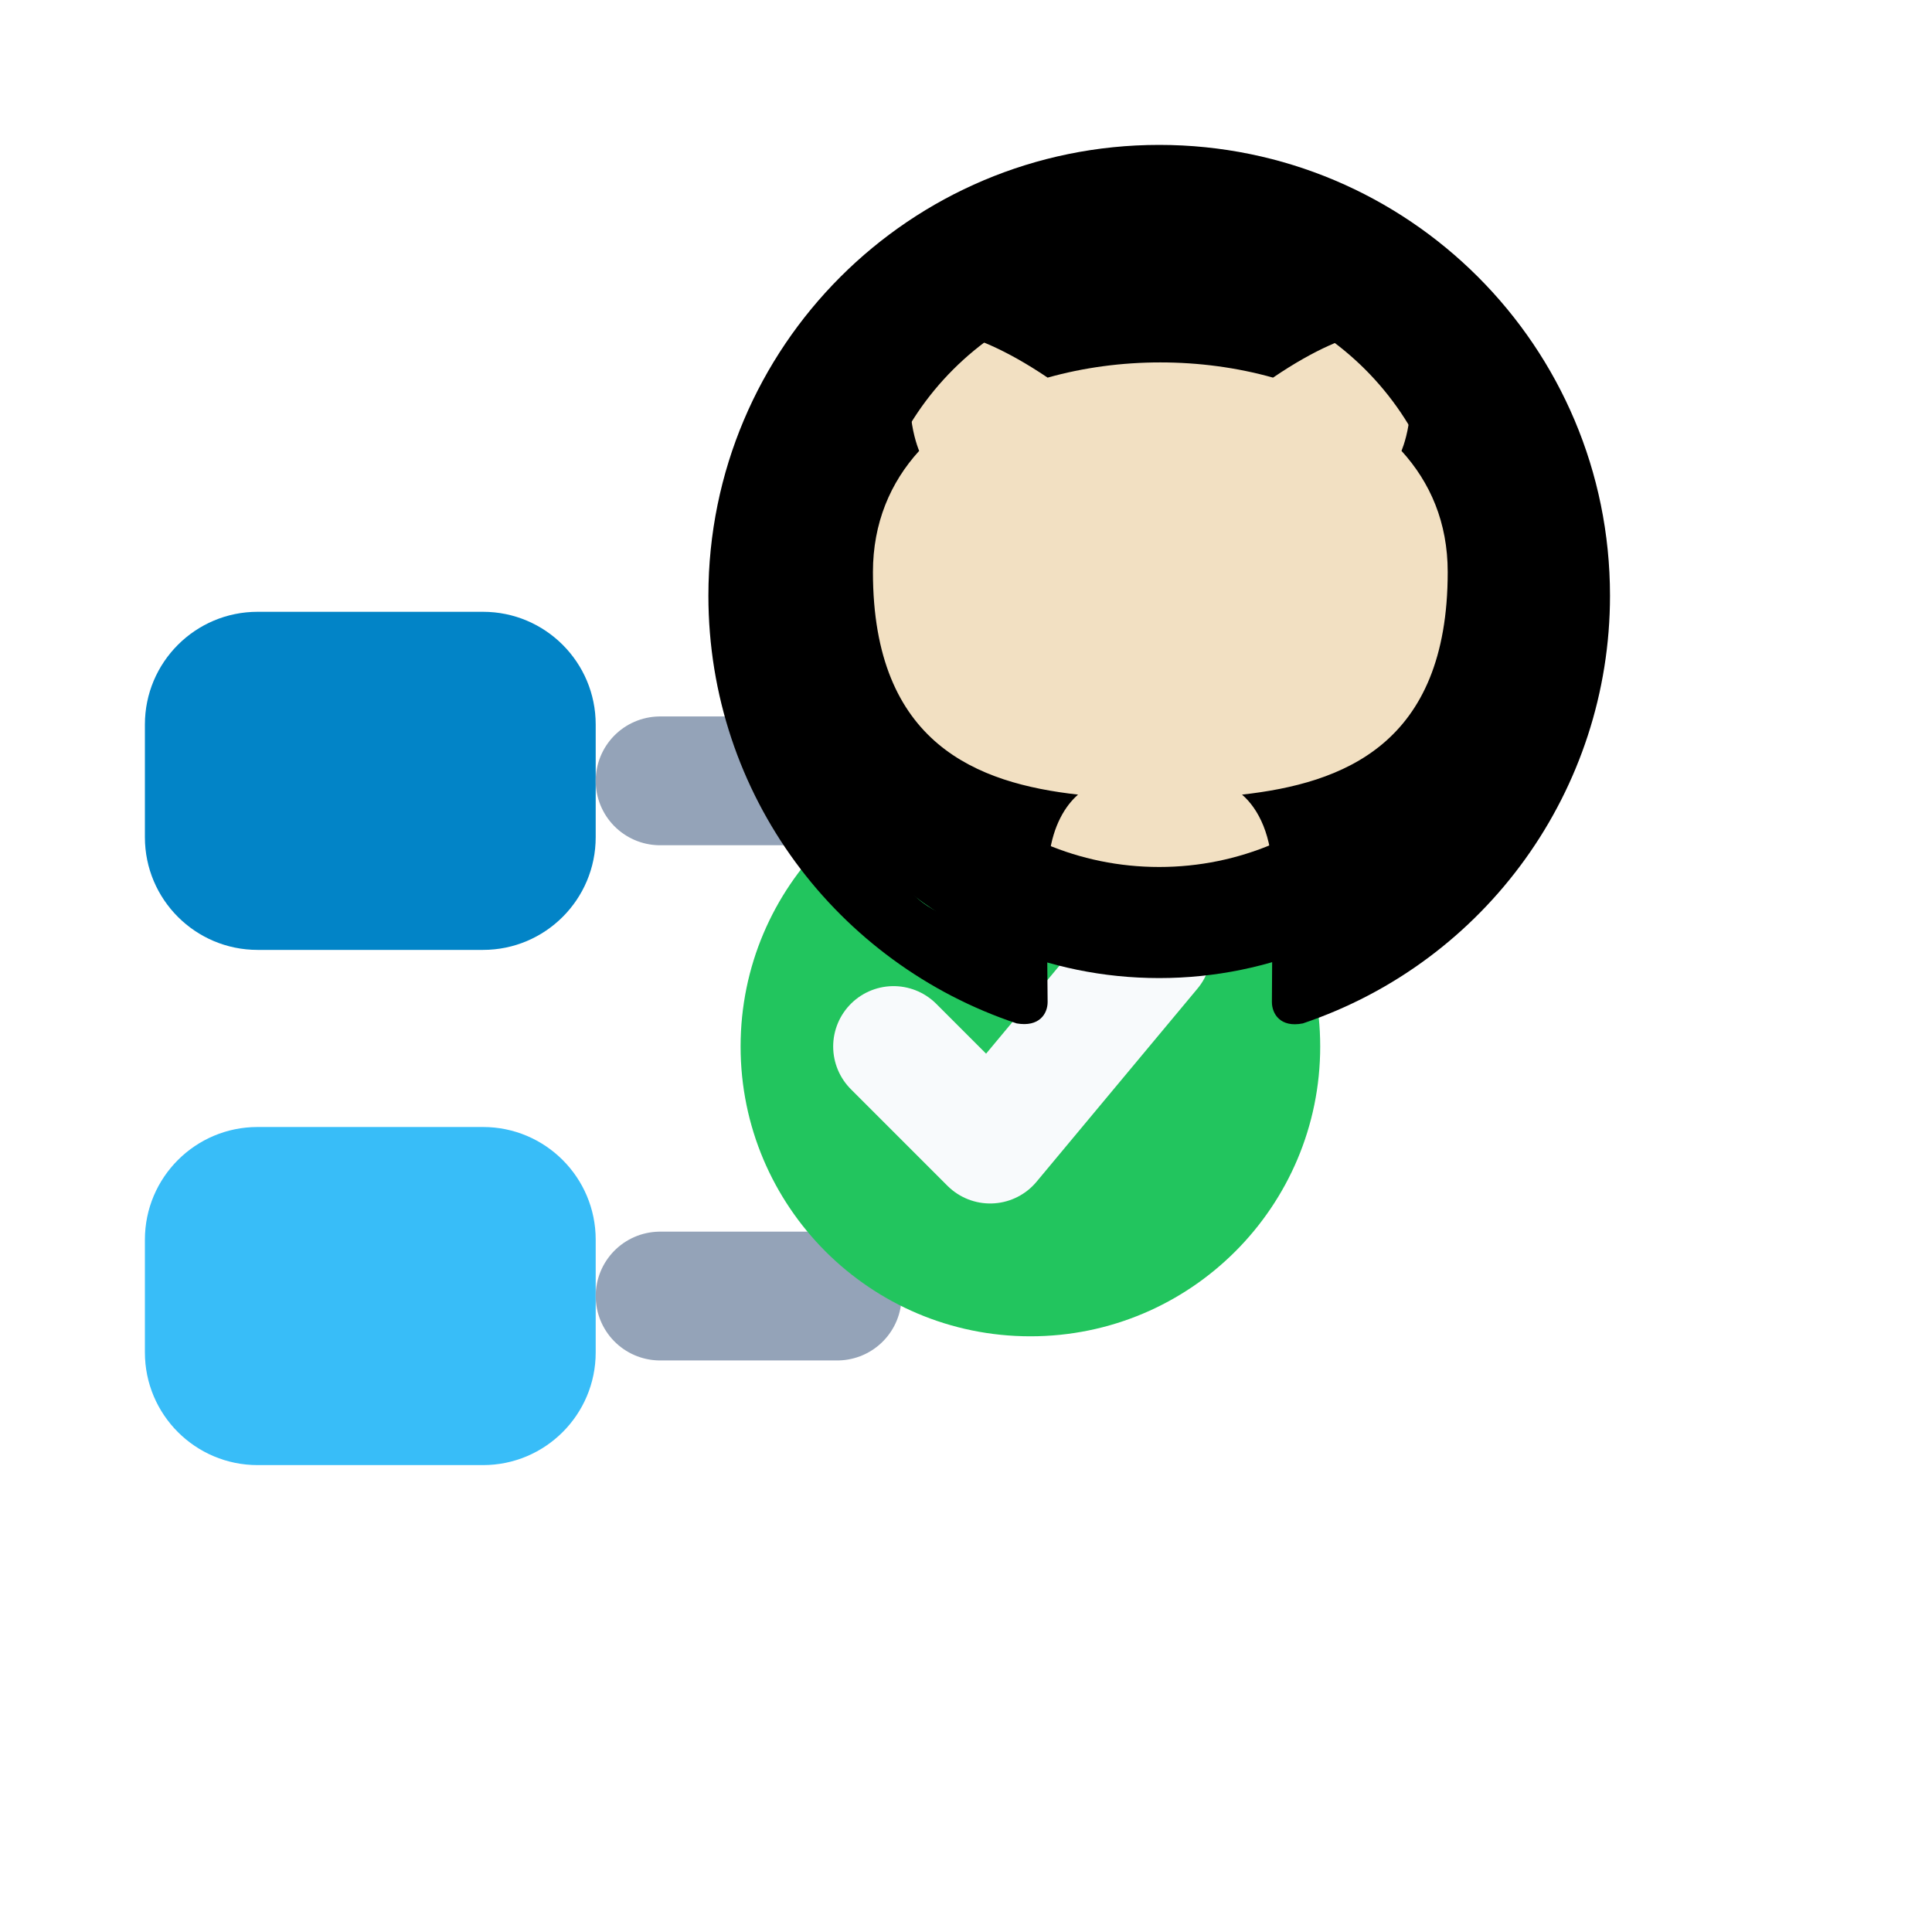
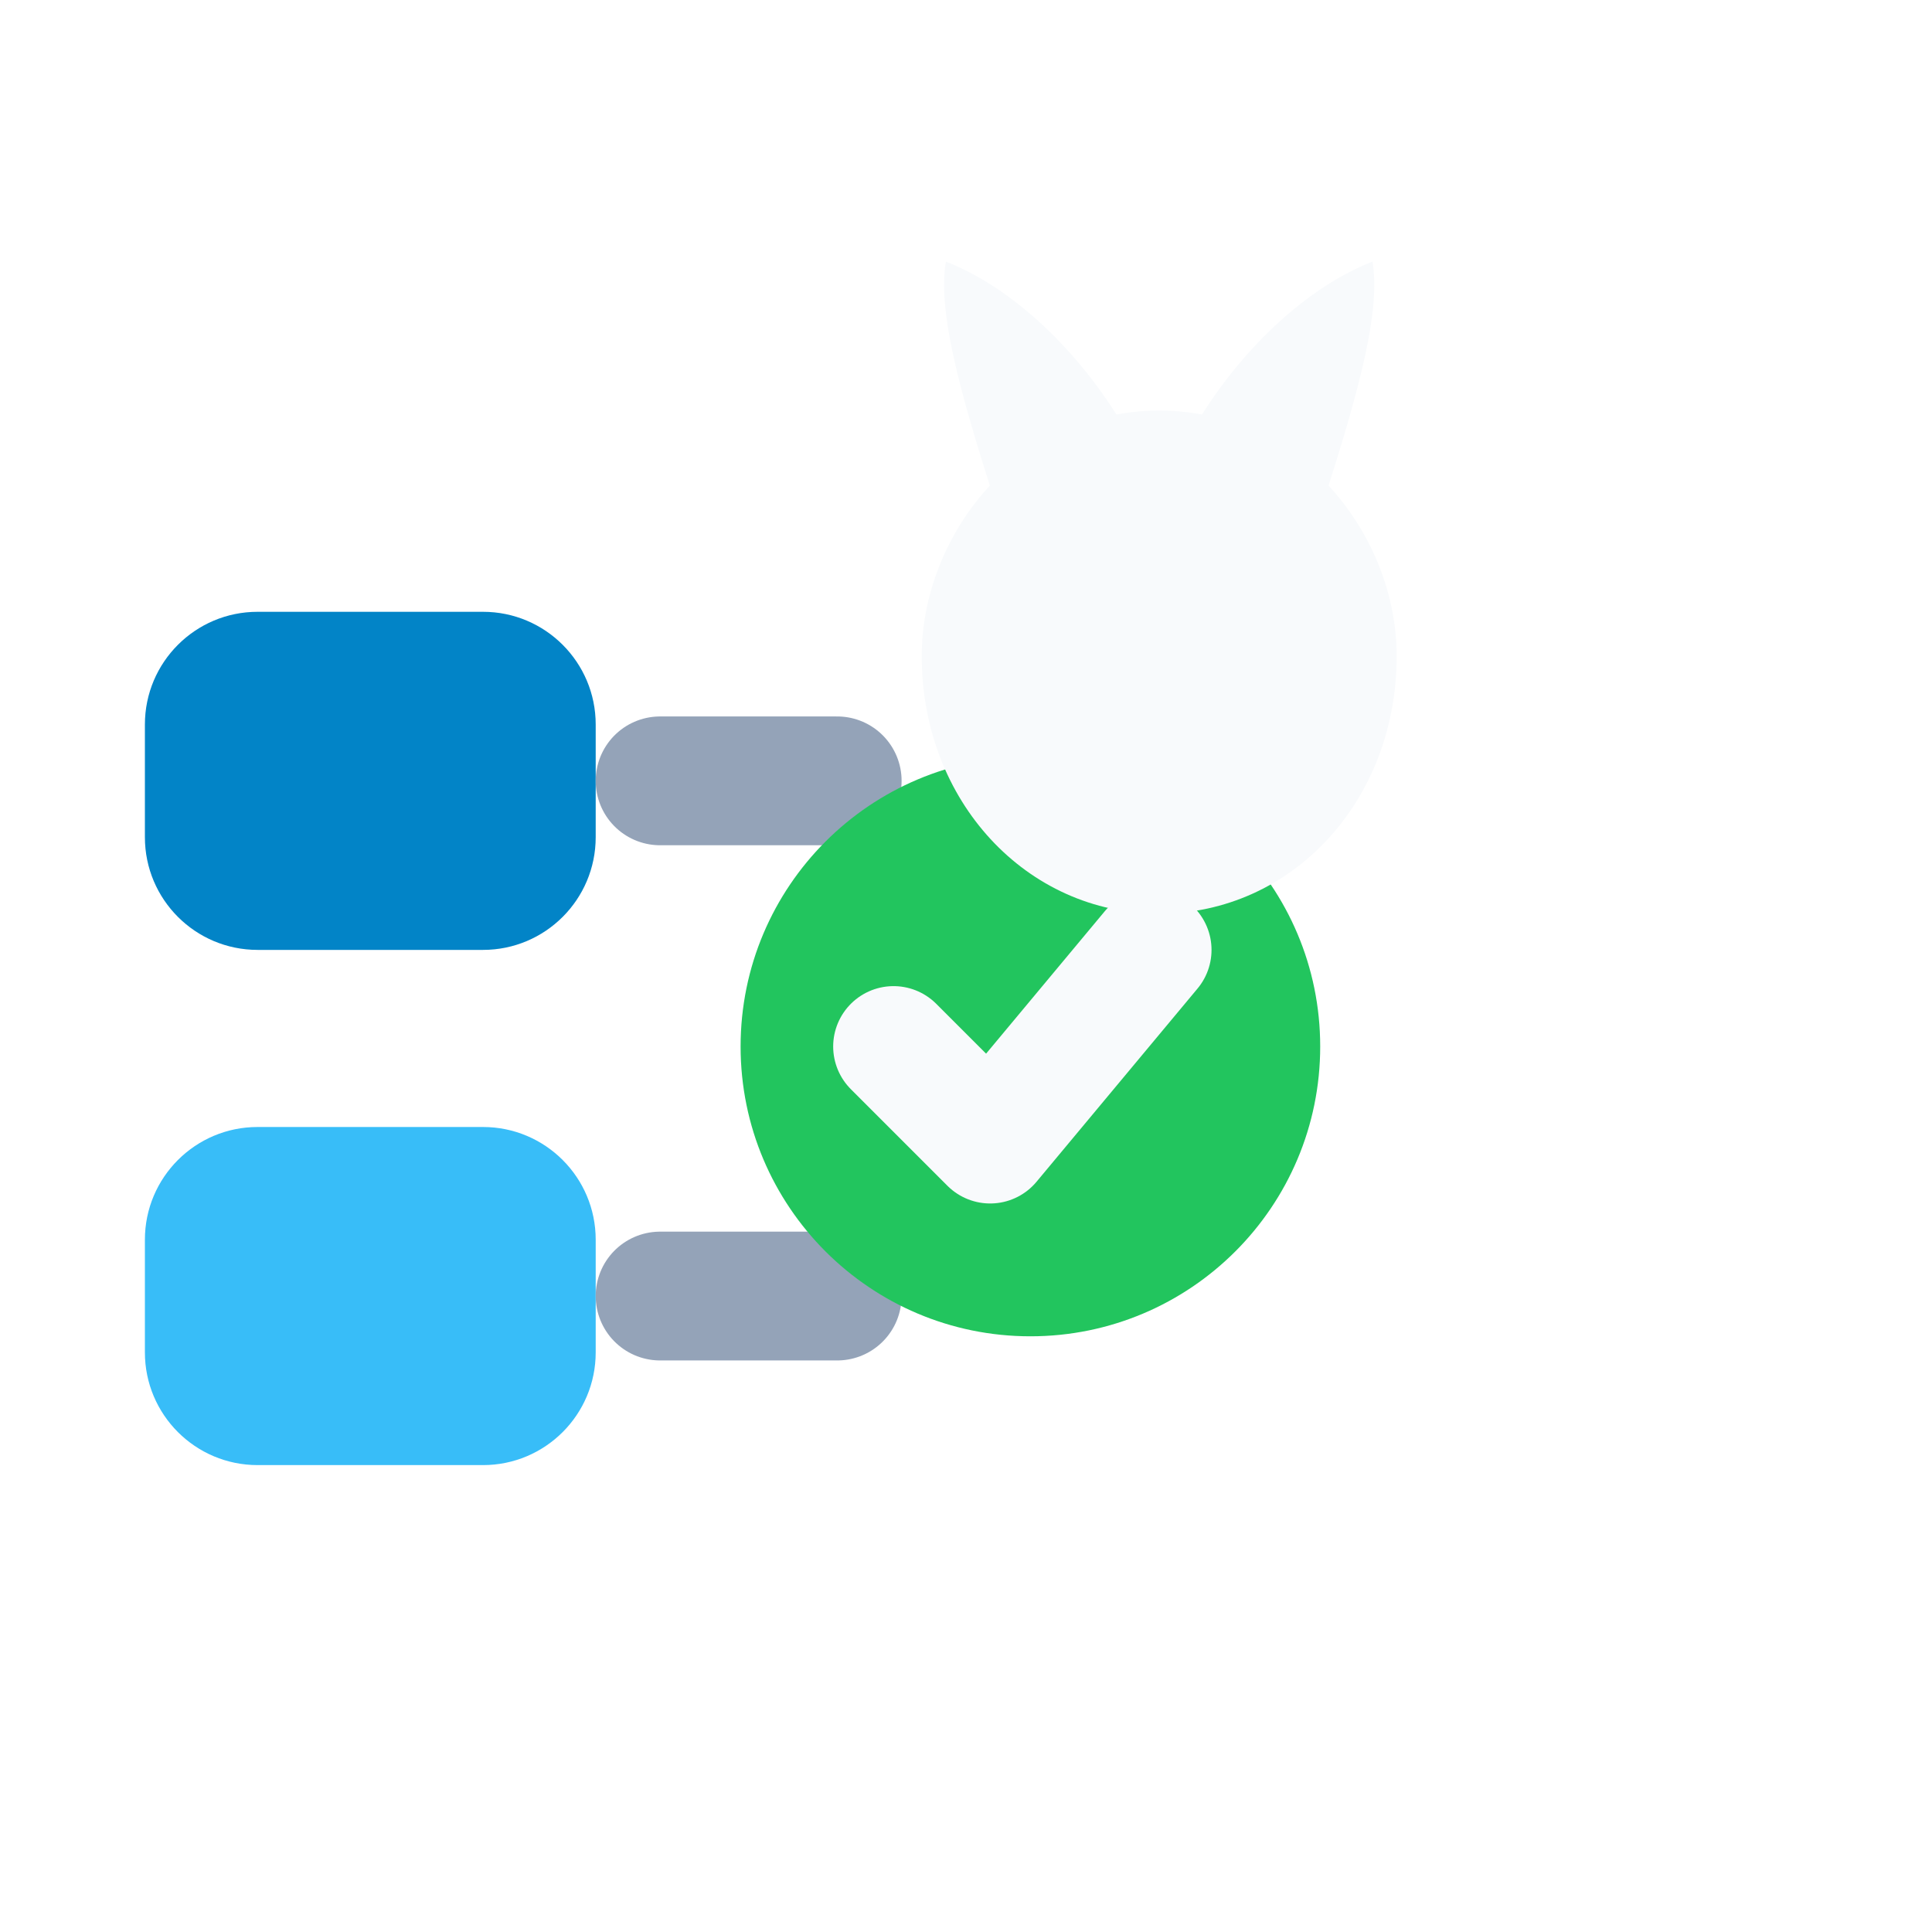
<svg xmlns="http://www.w3.org/2000/svg" viewBox="0 0 24 24" width="24" height="24">
  <g transform="translate(1.2 6.2)">
    <g transform="translate(-1.8 -2.6)">
      <rect x="2.4" y="4" width="5.6" height="4.2" rx="1.4" fill="#0284c7" />
      <rect x="2.4" y="10.4" width="5.6" height="4.2" rx="1.4" fill="#38bdf8" />
      <path d="M8.8 6.1h2.2M8.8 12.5h2.2" stroke="#94a3b8" stroke-width="1.6" stroke-linecap="round" />
      <circle cx="13.4" cy="9.4" r="3.6" fill="#22c55e" />
      <path d="M11.7 9.4 12.9 10.6l2-2.4" fill="none" stroke="#f8fafc" stroke-width="1.5" stroke-linecap="round" stroke-linejoin="round" />
    </g>
  </g>
  <g transform="translate(8.8 1.8)">
-     <circle cx="5.6" cy="5.3" r="5.05" fill="#000" />
-     <circle cx="5.6" cy="5.35" r="3.62" fill="#f2e0c2" />
-     <path d="M8 0C3.58 0 0 3.58 0 8c0 3.54 2.29 6.53 5.47 7.59.4.07.55-.17.55-.38 0-.19-.01-.82-.01-1.49-2.01.37-2.53-.49-2.69-.94-.09-.23-.48-.94-.82-1.13-.28-.15-.68-.52-.01-.53.63-.01 1.08.58 1.23.82.72 1.21 1.87.87 2.33.66.07-.52.28-.87.51-1.07-1.78-.2-3.64-.89-3.64-3.95 0-.87.31-1.59.82-2.15-.08-.2-.36-1.02.08-2.12 0 0 .67-.21 2.2.82.64-.18 1.32-.27 2-.27s1.36.09 2 .27c1.53-1.04 2.2-.82 2.2-.82.44 1.1.16 1.92.08 2.12.51.56.82 1.27.82 2.15 0 3.07-1.87 3.75-3.65 3.95.29.25.54.73.54 1.48 0 1.07-.01 1.93-.01 2.2 0 .21.15.46.55.38A8.01 8.01 0 0 0 16 8c0-4.42-3.58-8-8-8" transform="scale(0.7)" fill="#000" />
+     <g fill="#f8fafc">
+       <path d="M5.6 3.3C3.85 3.3 2.65 4.85 2.65 6.35C2.65 8.15 3.95 9.55 5.6 9.55C7.25 9.55 8.55 8.15 8.55 6.35C8.55 4.85 7.35 3.3 5.6 3.3Z" />
+       <path d="M3.55 4.4C3.1 3.0 2.85 2.05 2.95 1.45C3.85 1.8 4.75 2.7 5.3 3.75C4.6 3.9 4.0 4.15 3.55 4.4Z" />
+       <path d="M5.9 3.75C6.45 2.7 7.35 1.8 8.25 1.45C8.35 2.05 8.1 3.0 7.65 4.4C7.2 4.15 6.6 3.9 5.9 3.75Z" />
+     </g>
  </g>
</svg>
